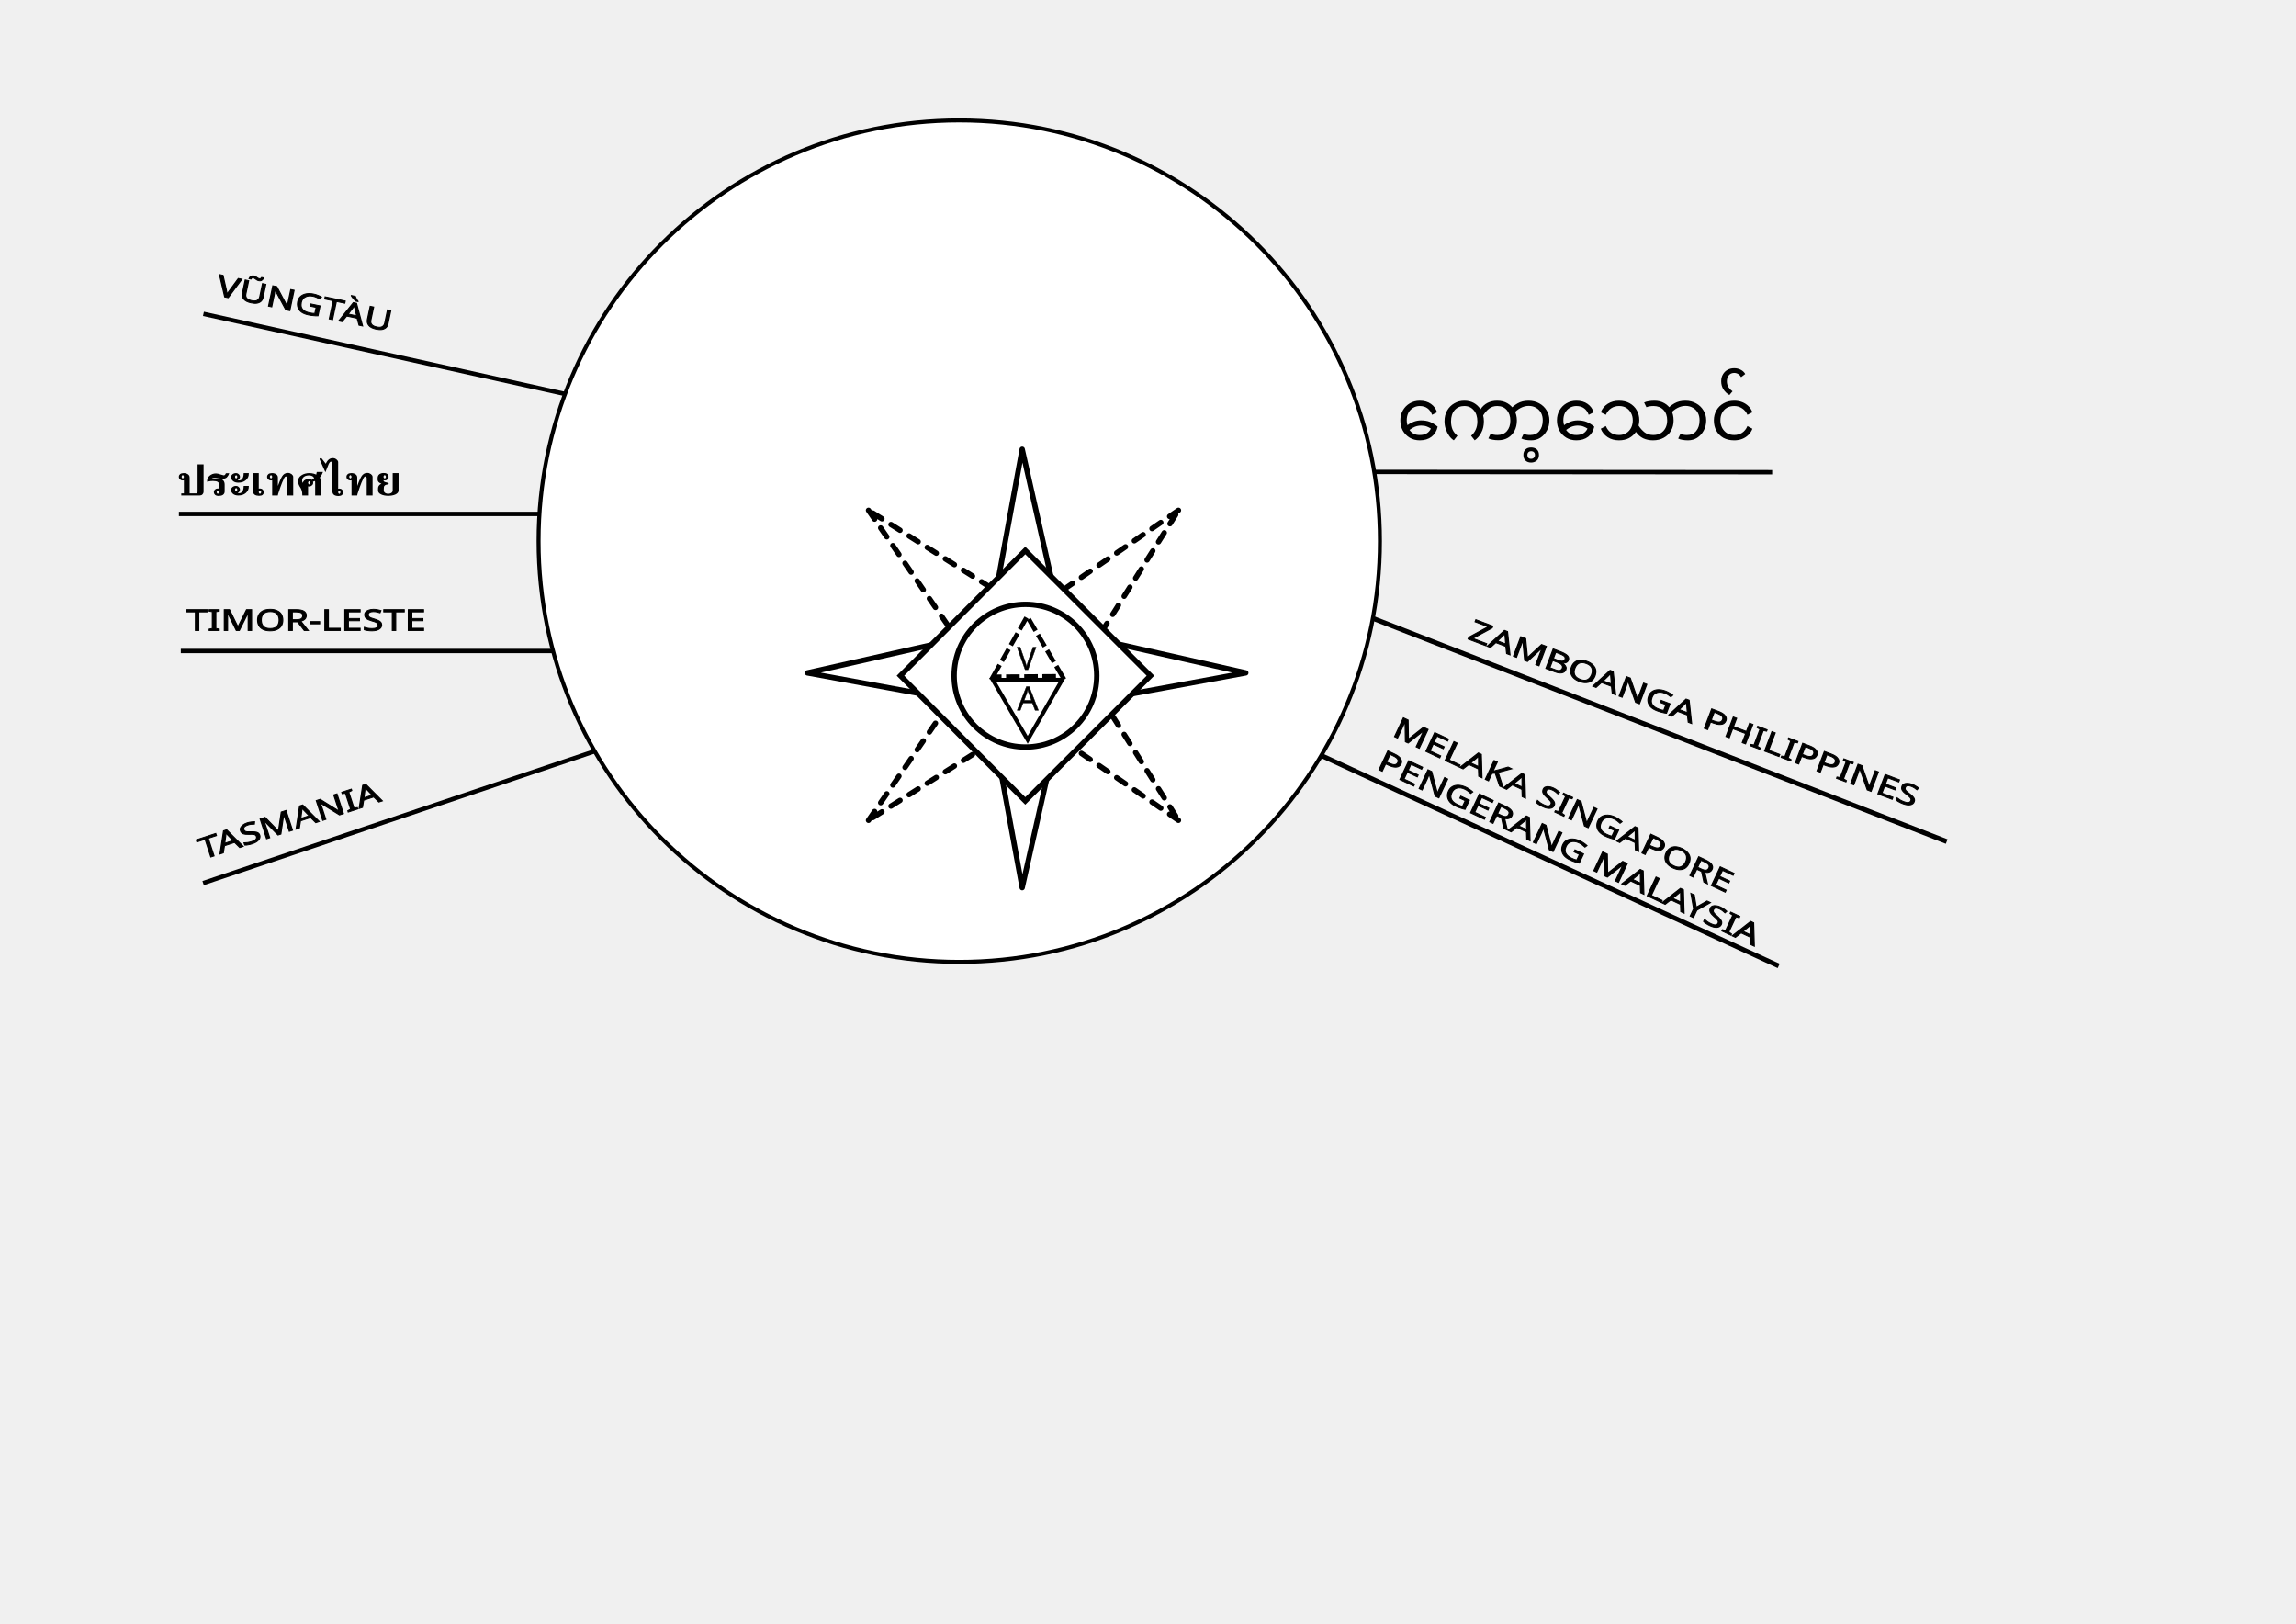
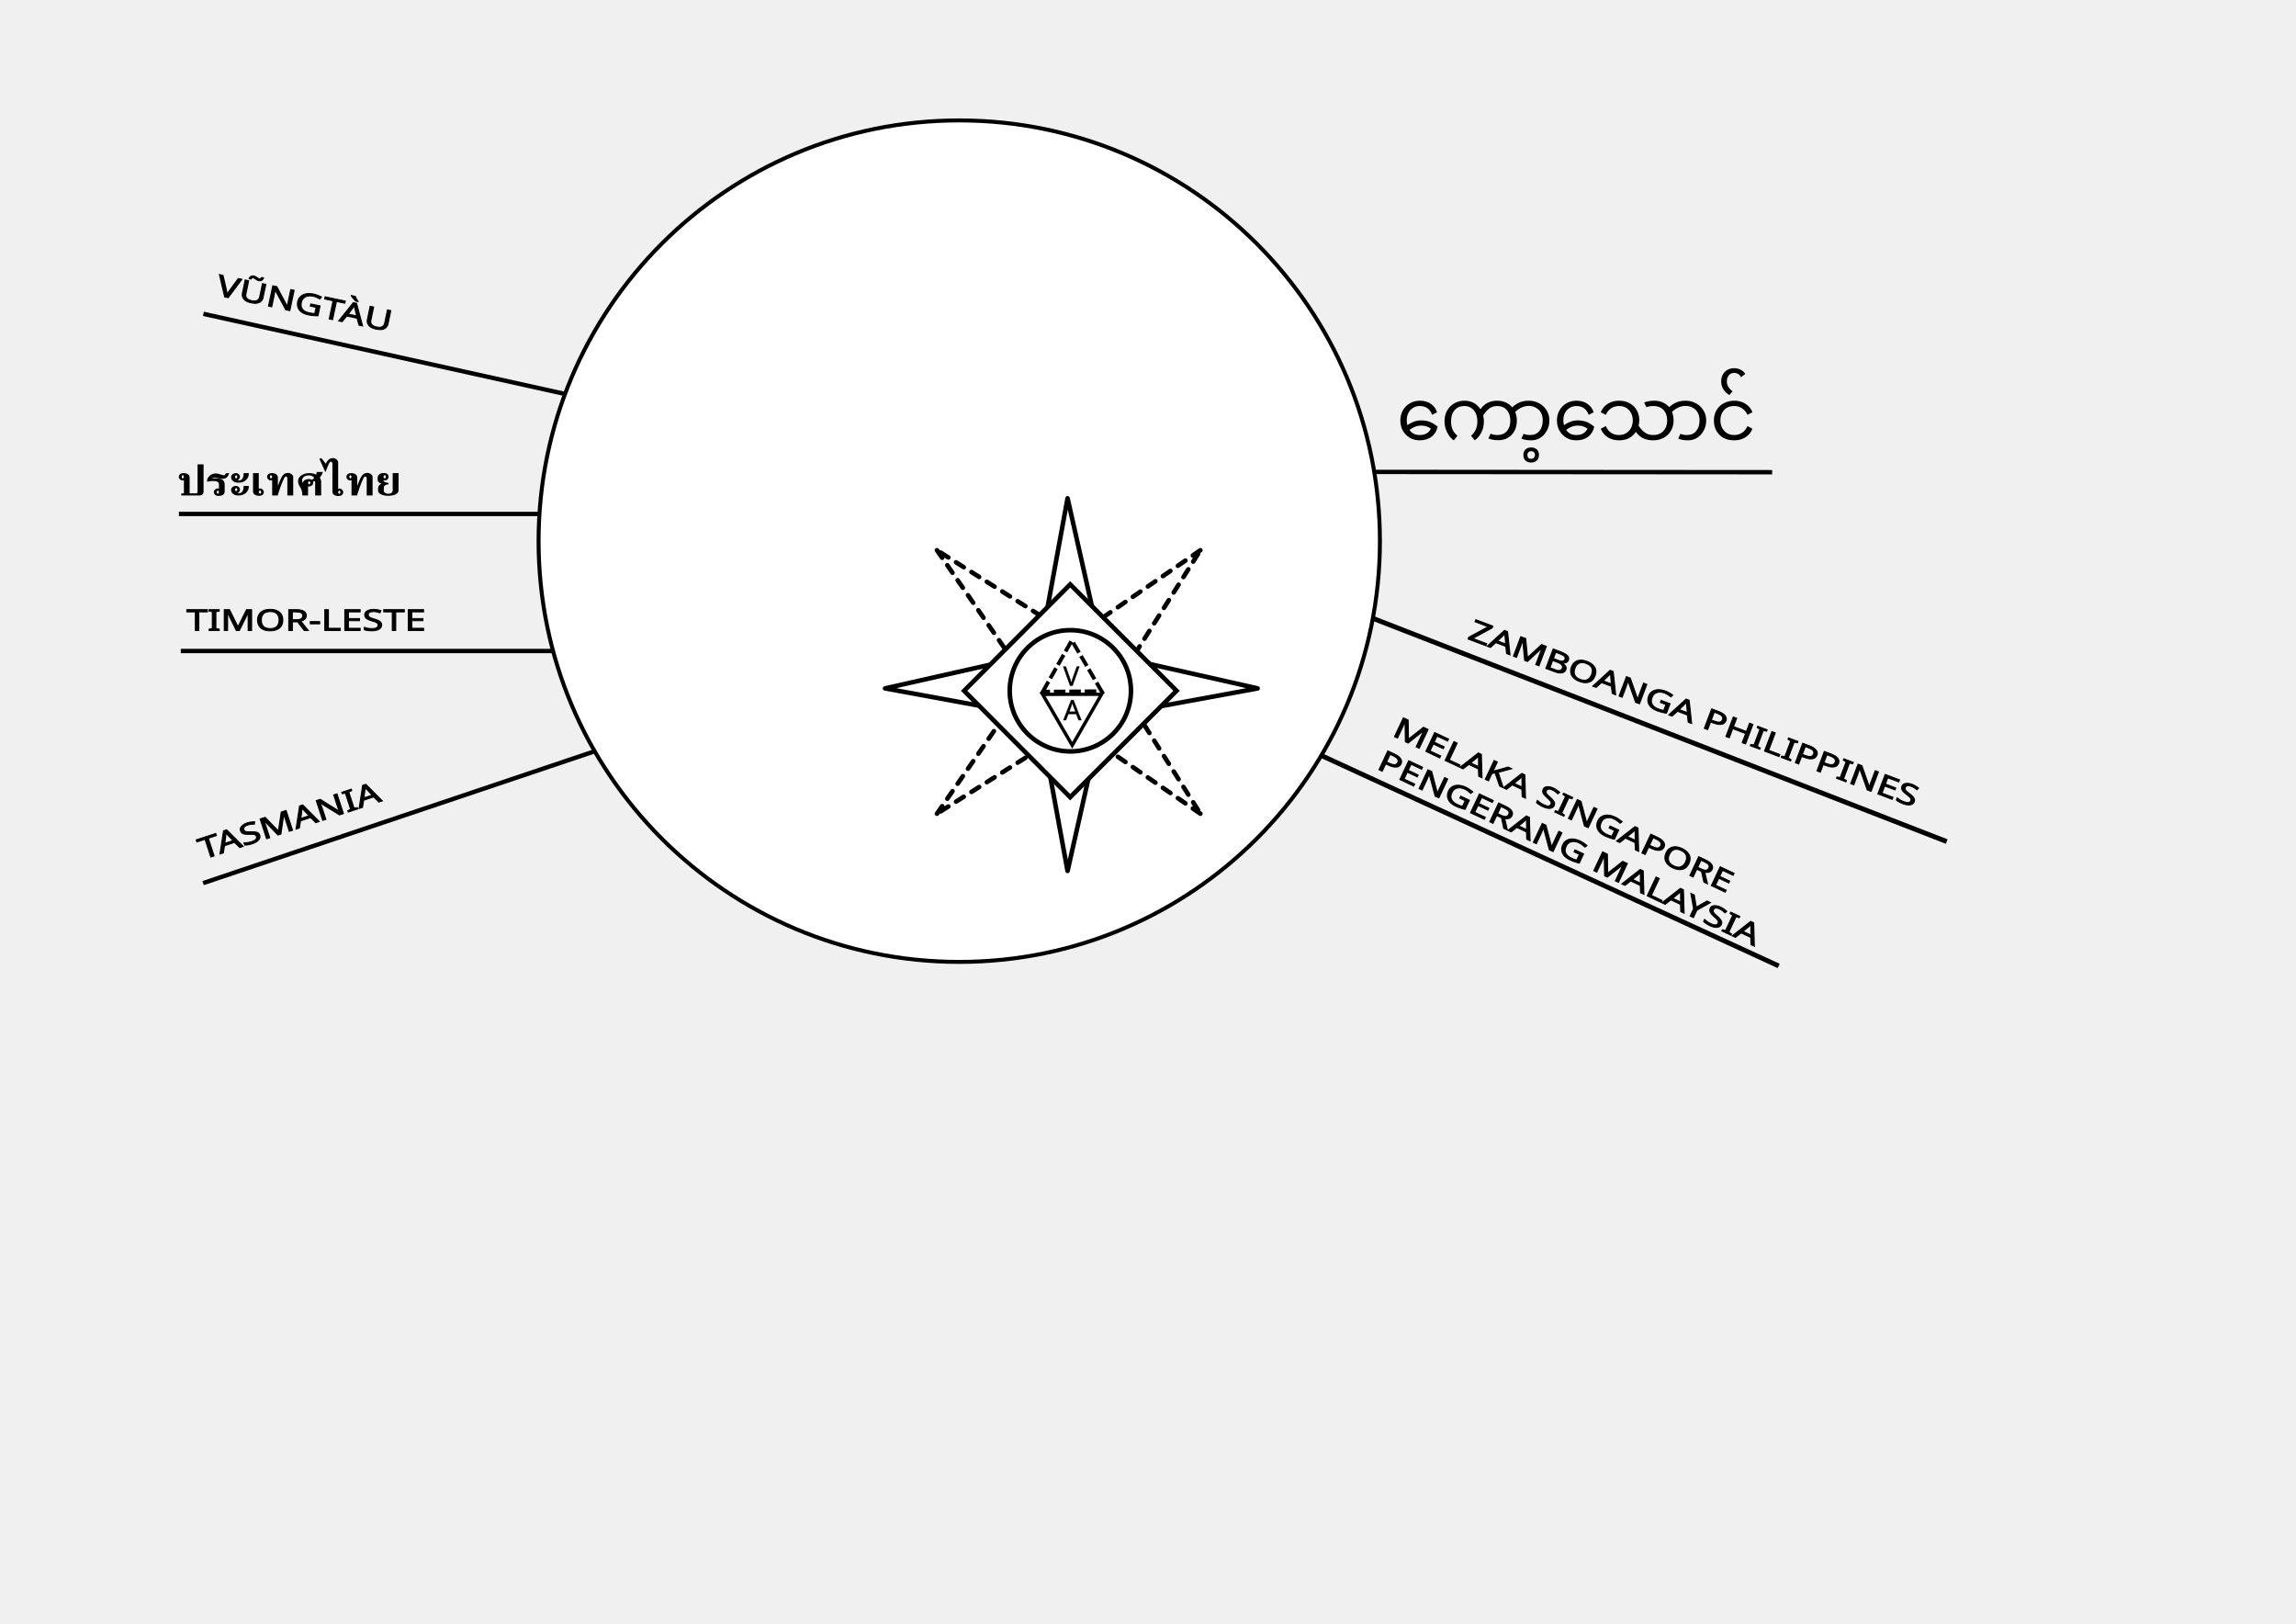
<svg xmlns="http://www.w3.org/2000/svg" width="297mm" height="210mm" viewBox="0 0 297 210" version="1.1" id="svg8">
  <defs id="defs2">
    <rect x="843.947" y="513.626" width="192.61" height="191.679" id="rect66" />
    <rect x="868.508" y="192.254" width="95.753" height="38.9" id="rect1" />
    <pattern id="EMFhbasepattern" patternUnits="userSpaceOnUse" width="6" height="6" x="0" y="0" />
    <pattern id="EMFhbasepattern-4" patternUnits="userSpaceOnUse" width="6" height="6" x="0" y="0" />
    <pattern id="EMFhbasepattern-6" patternUnits="userSpaceOnUse" width="6" height="6" x="0" y="0" />
    <pattern id="EMFhbasepattern-42" patternUnits="userSpaceOnUse" width="6" height="6" x="0" y="0" />
  </defs>
  <g id="layer1">
    <path id="path8" style="fill:none;stroke:#000000;stroke-width:0.744;stroke-linecap:round;stroke-linejoin:round;stroke-dasharray:2.976, 2.976;stroke-dashoffset:0;paint-order:markers fill stroke" d="m -34.09,94.487 a 84.2,84.2 0 0 1 -84.2,84.2 84.2,84.2 0 0 1 -84.2,-84.2 84.2,84.2 0 0 1 84.2,-84.2 84.2,84.2 0 0 1 84.2,84.2 z" />
    <rect style="fill:#f9f9f9;stroke:#333333;stroke-width:1.269;stroke-linecap:round;stroke-linejoin:round;stroke-miterlimit:4;stroke-dasharray:2.538, 2.538;stroke-dashoffset:0;paint-order:markers fill stroke" id="rect1501" width="897.219" height="378.068" x="54.99" y="986.555" ry="25.435" />
    <text xml:space="preserve" style="font-style:normal;font-weight:normal;font-size:1.481px;line-height:1.25;font-family:sans-serif;fill:#000000;fill-opacity:1;stroke:#000000;stroke-width:0.093;stroke-dasharray:none" x="283.088" y="94.942" id="text1979-6-1" transform="scale(1.166899,0.8569721)">
      <tspan id="tspan1977-6-0" x="283.088" y="94.942" style="stroke:#000000;stroke-width:0.093;stroke-dasharray:none" />
      <tspan x="283.088" y="100.031" style="font-size:5.029px;stroke:#000000;stroke-width:0.093;stroke-dasharray:none" id="tspan1981-4-0">KLTX:KBT</tspan>
      <tspan x="283.088" y="106.317" style="font-size:5.029px;stroke:#000000;stroke-width:0.093;stroke-dasharray:none" id="tspan24">KLC</tspan>
      <tspan x="283.088" y="112.604" style="font-size:5.029px;stroke:#000000;stroke-width:0.093;stroke-dasharray:none" id="tspan1">KLT</tspan>
      <tspan x="283.088" y="118.891" style="font-size:5.029px;stroke:#000000;stroke-width:0.093;stroke-dasharray:none" id="tspan23">KAST:KMT</tspan>
      <tspan x="283.088" y="125.178" style="font-size:5.029px;stroke:#000000;stroke-width:0.093;stroke-dasharray:none" id="tspan25">KEZ:MHWT</tspan>
    </text>
    <text xml:space="preserve" transform="scale(0.2645833)" id="text1" style="font-size:24px;font-family:sans-serif;-inkscape-font-specification:sans-serif;white-space:pre;shape-inside:url(#rect1);display:inline;fill:none;stroke:#000000;stroke-width:1.259;stroke-dasharray:none;stroke-dashoffset:0;paint-order:fill markers stroke" />
    <path id="path835-3-2-4" style="fill:#ffffff;stroke:#000000;stroke-width:0.763;stroke-linecap:round;stroke-linejoin:round;stroke-miterlimit:3.897;stroke-dasharray:1.526, 1.526;stroke-dashoffset:0;paint-order:markers fill stroke" d="m 252.062,-12.335 13.047,-17.812 13.047,-17.812 8.708,20.465 8.708,20.465 -21.755,-2.653 z" />
    <path style="fill:none;stroke:#000000;stroke-width:0.7;stroke-linecap:butt;stroke-linejoin:miter;stroke-miterlimit:5.5;stroke-dasharray:2.1, 0.7;stroke-dashoffset:0;stroke-opacity:1" d="m 263.252,-23.546 8.166,-11.274 12.688,4.507 -0.357,14.086 -12.896,4.185 z" id="path75" />
    <text xml:space="preserve" style="font-size:13.045px;fill:#000000;stroke:#000000;stroke-width:0.426;stroke-dasharray:none;stroke-dashoffset:0" x="261.292" y="62.992" id="text83" transform="matrix(0.9688208,-0.2962054,0.2886004,0.9439464,0,0)">
      <tspan id="tspan83" style="font-style:normal;font-variant:normal;font-weight:normal;font-stretch:normal;font-family:'Yu Gothic UI';-inkscape-font-specification:'Yu Gothic UI';fill:#000000;stroke:#000000;stroke-width:0.426;stroke-dasharray:none" x="261.292" y="62.992">C</tspan>
    </text>
    <text xml:space="preserve" style="font-style:normal;font-weight:normal;font-size:1.591px;line-height:1.25;font-family:sans-serif;fill:#ff0000;fill-opacity:1;stroke:#ff0000;stroke-width:0.1;stroke-dasharray:none" x="304.342" y="73.114" id="text15" transform="scale(1.086071,0.9207498)">
      <tspan id="tspan13" x="304.342" y="73.114" style="fill:#ff0000;stroke:#ff0000;stroke-width:0.1;stroke-dasharray:none" />
      <tspan x="304.342" y="78.58" style="font-size:5.403px;fill:#ff0000;stroke:#ff0000;stroke-width:0.1;stroke-dasharray:none" id="tspan14">AST^K</tspan>
      <tspan x="304.342" y="85.334" style="font-size:5.403px;fill:#ff0000;stroke:#ff0000;stroke-width:0.1;stroke-dasharray:none" id="tspan15">KRIT</tspan>
    </text>
    <path id="rect851-7-5" style="fill:none;fill-opacity:1;stroke:#000000;stroke-width:0.517;stroke-linecap:round;stroke-linejoin:round;stroke-miterlimit:3.897;stroke-dasharray:1.551, 1.551;stroke-dashoffset:0;paint-order:markers fill stroke" d="m 47.333,-195.331 h 165.677 c 31.315,0 56.526,35.004 56.526,78.483 v 13.876 c 0,43.48 -25.21,78.483 -56.526,78.483 H 47.333 c -31.315,0 -56.526,-35.004 -56.526,-78.483 v -13.876 c 0,-43.48 25.21,-78.483 56.526,-78.483 z" />
    <text xml:space="preserve" style="font-size:4.322px;line-height:1.25;font-family:sans-serif;letter-spacing:0px;fill:#000000;stroke:#000000;stroke-width:0.131;stroke-dasharray:none" x="30.705" y="36.115" id="text2" transform="matrix(1.11849,0.2355082,-0.1802609,0.8561066,0,0)">
      <tspan style="font-size:4.322px;fill:#000000;stroke:#000000;stroke-width:0.131;stroke-dasharray:none" x="30.705" y="36.115" id="tspan10">VŨNGTÀU</tspan>
    </text>
    <path style="fill:none;stroke:#000000;stroke-width:0.565;stroke-linecap:butt;stroke-linejoin:miter;stroke-dasharray:none;stroke-opacity:1" d="M 26.315,40.592 81.879,52.901" id="path12" />
    <path style="fill:none;stroke:#000000;stroke-width:0.565;stroke-linecap:butt;stroke-linejoin:miter;stroke-dasharray:none;stroke-opacity:1" d="M 23.142,66.471 H 77.057" id="path13" />
    <path style="fill:none;stroke:#000000;stroke-width:0.565;stroke-linecap:butt;stroke-linejoin:miter;stroke-dasharray:none;stroke-opacity:1" d="M 23.388,84.197 H 77.304" id="path14" />
    <path style="fill:none;stroke:#000000;stroke-width:0.565;stroke-linecap:butt;stroke-linejoin:miter;stroke-dasharray:none;stroke-opacity:1" d="M 26.274,114.217 77.372,97.014" id="path15" />
    <text xml:space="preserve" style="font-size:5.941px;line-height:1.25;font-family:sans-serif;letter-spacing:0px;fill:#000000;stroke:#000000;stroke-width:0.18;stroke-dasharray:none" x="20.044" y="73.154" id="text26" transform="scale(1.143016,0.8748786)">
      <tspan style="font-size:5.941px;fill:#000000;stroke:#000000;stroke-width:0.18;stroke-dasharray:none" x="20.044" y="73.154" id="tspan26">ประเทศไทย</tspan>
      <tspan style="font-size:5.941px;fill:#000000;stroke:#000000;stroke-width:0.18;stroke-dasharray:none" x="20.044" y="80.58" id="tspan68"> </tspan>
    </text>
    <text xml:space="preserve" style="font-size:4.322px;line-height:1.25;font-family:sans-serif;letter-spacing:0px;fill:#000000;stroke:#000000;stroke-width:0.131;stroke-dasharray:none" x="180.813" y="11.636" id="text34" transform="matrix(1.069204,0.4040893,-0.309295,0.818382,0,0)">
      <tspan style="font-size:4.322px;fill:#000000;stroke:#000000;stroke-width:0.131;stroke-dasharray:none" x="180.813" y="11.636" id="tspan32">ZAMBOANGA PHILIPPINES</tspan>
      <tspan style="font-size:4.322px;fill:#000000;stroke:#000000;stroke-width:0.131;stroke-dasharray:none" x="180.813" y="17.038" id="tspan34" />
    </text>
    <text xml:space="preserve" style="font-size:4.322px;line-height:1.25;font-family:sans-serif;letter-spacing:0px;fill:#000000;stroke:#000000;stroke-width:0.131;stroke-dasharray:none" x="177.873" y="5.427" id="text42" transform="matrix(1.034389,0.4863378,-0.3722491,0.7917343,0,0)">
      <tspan style="font-size:4.322px;fill:#000000;stroke:#000000;stroke-width:0.131;stroke-dasharray:none" x="177.873" y="5.427" id="tspan37" />
      <tspan style="font-size:4.322px;fill:#000000;stroke:#000000;stroke-width:0.131;stroke-dasharray:none" x="177.873" y="10.829" id="tspan42">MELAKA SINGAPORE</tspan>
      <tspan style="font-size:4.322px;fill:#000000;stroke:#000000;stroke-width:0.131;stroke-dasharray:none" x="177.873" y="16.231" id="tspan78">PENGERANG MALAYSIA</tspan>
    </text>
    <text xml:space="preserve" style="font-size:4.322px;line-height:1.25;font-family:sans-serif;letter-spacing:0px;fill:#000000;stroke:#000000;stroke-width:0.131;stroke-dasharray:none" x="21.1" y="93.215" id="text62" transform="scale(1.143016,0.8748786)">
      <tspan style="font-size:4.322px;fill:#000000;stroke:#000000;stroke-width:0.131;stroke-dasharray:none" x="21.1" y="93.215" id="tspan63">TIMOR-LESTE </tspan>
    </text>
    <text xml:space="preserve" style="font-size:4.322px;line-height:1.25;font-family:sans-serif;letter-spacing:0px;white-space:pre;inline-size:0;fill:#000000;stroke:#000000;stroke-width:0.131;stroke-dasharray:none" x="20.454" y="130.923" id="text65" transform="matrix(1.086427,-0.355192,0.2718685,0.8315649,-33.10656,5.105193)">
      <tspan style="font-size:4.322px;fill:#000000;stroke:#000000;stroke-width:0.131;stroke-dasharray:none" x="20.454" y="130.923" id="tspan64">
</tspan>
      <tspan style="font-size:4.322px;fill:#000000;stroke:#000000;stroke-width:0.131;stroke-dasharray:none" x="20.454" y="136.325" id="tspan65">TASMANIA </tspan>
    </text>
    <text xml:space="preserve" transform="scale(0.2645833)" id="text66" style="font-size:16px;line-height:1.25;font-family:sans-serif;letter-spacing:0px;white-space:pre;shape-inside:url(#rect66);display:inline" />
    <text xml:space="preserve" style="font-size:4.322px;line-height:1.25;font-family:sans-serif;letter-spacing:0px;fill:#000000;stroke:#000000;stroke-width:0.131;stroke-dasharray:none" x="-138.071" y="83.366" id="text67" transform="scale(1.143016,0.8748786)">
      <tspan style="font-size:4.322px;fill:#000000;stroke:#000000;stroke-width:0.131;stroke-dasharray:none" x="-138.071" y="83.366" id="tspan77"> </tspan>
    </text>
    <path style="fill:none;stroke:#000000;stroke-width:0.565;stroke-linecap:butt;stroke-linejoin:miter;stroke-dasharray:none;stroke-opacity:1" d="m 229.238,61.073 -53.916,-0.04" id="path74" />
    <text xml:space="preserve" style="font-size:4.322px;line-height:1.25;font-family:sans-serif;letter-spacing:0px;white-space:pre;inline-size:0;fill:#000000;stroke:#000000;stroke-width:0.131;stroke-dasharray:none" x="20.454" y="130.923" id="text76" transform="matrix(1.383442,0.00989151,-0.0100923,1.411518,178.2173,-101.094)">
      <tspan style="font-size:4.322px;fill:#000000;stroke:#000000;stroke-width:0.131;stroke-dasharray:none" x="20.454" y="130.923" id="tspan75">
</tspan>
    </text>
    <path style="fill:none;stroke:#000000;stroke-width:0.618;stroke-linecap:butt;stroke-linejoin:miter;stroke-dasharray:none;stroke-opacity:1" d="M 230.081,124.928 165.371,95.161" id="path78" />
    <path style="fill:none;stroke:#000000;stroke-width:0.624;stroke-linecap:butt;stroke-linejoin:miter;stroke-dasharray:none;stroke-opacity:1" d="M 173.18,78.257 251.815,108.842" id="path79" />
    <text xml:space="preserve" style="font-size:9.221px;line-height:1.25;font-family:sans-serif;letter-spacing:0px;stroke-width:0.576" x="180.657" y="56.858" id="text79">
      <tspan id="tspan79" style="stroke-width:0.576" x="180.657" y="56.858">ကော့သောင်</tspan>
    </text>
    <path id="path1831" style="fill:#ffffff;stroke:#000000;stroke-width:0.514;stroke-linecap:round;stroke-linejoin:round;stroke-dasharray:none;paint-order:markers fill stroke" d="M 178.5,69.991 A 54.416,54.416 0 0 1 124.084,124.407 54.416,54.416 0 0 1 69.668,69.991 54.416,54.416 0 0 1 124.084,15.574 54.416,54.416 0 0 1 178.5,69.991 Z" />
-     <g id="g1" transform="matrix(1.38661,0,0,1.38661,-36.83247,-11.40531)">
+     <g id="g1" transform="matrix(1.178436,0,0,1.178436,-5.580177,5.378989)">
      <path id="path2" style="fill:none;stroke:#000000;stroke-width:0.5;stroke-linecap:round;stroke-linejoin:round;stroke-miterlimit:4;stroke-dasharray:none;stroke-dashoffset:0;stroke-opacity:1;paint-order:markers fill stroke" d="m 121.921,50.128 -1.857,10.117 -1.857,10.117 4.128,-0.044 4.128,-0.044 -2.27,-10.073 z" />
      <path id="path3" style="fill:none;stroke:#000000;stroke-width:0.5;stroke-linecap:round;stroke-linejoin:round;stroke-miterlimit:4;stroke-dasharray:none;stroke-dashoffset:0;stroke-opacity:1;paint-order:markers fill stroke" d="m 121.921,91.02 -1.857,-10.117 -1.857,-10.117 4.128,0.044 4.128,0.044 -2.27,10.073 z" />
      <path id="path299" style="fill:none;stroke:#000000;stroke-width:0.5;stroke-linecap:round;stroke-linejoin:round;stroke-miterlimit:4;stroke-dasharray:none;stroke-dashoffset:0;stroke-opacity:1;paint-order:markers fill stroke" d="m 101.888,70.987 10.117,1.857 10.117,1.857 -0.044,-4.128 -0.044,-4.128 -10.073,2.27 z" />
      <path id="path1" style="fill:none;stroke:#000000;stroke-width:0.5;stroke-linecap:round;stroke-linejoin:round;stroke-miterlimit:4;stroke-dasharray:none;stroke-dashoffset:0;stroke-opacity:1;paint-order:markers fill stroke" d="m 142.78,70.987 -10.117,1.857 -10.117,1.857 0.044,-4.128 0.044,-4.128 10.073,2.27 z" />
      <path id="path4" style="fill:none;stroke:#000000;stroke-width:0.5;stroke-linecap:round;stroke-linejoin:round;stroke-miterlimit:4;stroke-dasharray:1, 1;stroke-dashoffset:0;stroke-opacity:1;paint-order:markers fill stroke" d="m 136.499,55.825 -8.467,5.841 -8.467,5.841 2.95,2.887 2.95,2.887 5.517,-8.728 z" />
      <path id="path5" style="fill:none;stroke:#000000;stroke-width:0.5;stroke-linecap:round;stroke-linejoin:round;stroke-miterlimit:4;stroke-dasharray:1, 1;stroke-dashoffset:0;stroke-opacity:1;paint-order:markers fill stroke" d="m 107.585,84.739 5.841,-8.467 5.841,-8.467 2.887,2.95 2.887,2.95 -8.728,5.517 z" />
      <path id="path6" style="fill:none;stroke:#000000;stroke-width:0.5;stroke-linecap:round;stroke-linejoin:round;stroke-miterlimit:4;stroke-dasharray:1, 1;stroke-dashoffset:0;stroke-opacity:1;paint-order:markers fill stroke" d="m 107.585,55.825 5.841,8.467 5.841,8.467 2.887,-2.95 2.887,-2.95 -8.728,-5.517 z" />
      <path id="path7" style="fill:none;stroke:#000000;stroke-width:0.5;stroke-linecap:round;stroke-linejoin:round;stroke-miterlimit:4;stroke-dasharray:1, 1;stroke-dashoffset:0;stroke-opacity:1;paint-order:markers fill stroke" d="m 136.499,84.739 -8.467,-5.841 -8.467,-5.841 2.95,-2.887 2.95,-2.887 5.517,8.728 z" />
      <path style="fill:#ffffff;stroke:#000000;stroke-width:0.5;stroke-linecap:butt;stroke-linejoin:miter;stroke-miterlimit:5.5;stroke-dasharray:none;stroke-opacity:1" d="m 110.564,71.25 11.645,-11.678 11.678,11.678 -11.678,11.678 z" id="path35" />
      <circle cy="71.25" cx="122.226" id="circle1025" style="fill:#ffffff;fill-opacity:1;stroke:#000000;stroke-width:0.5;stroke-miterlimit:5.5;stroke-dasharray:none;stroke-dashoffset:0;stroke-opacity:1" r="6.654" />
      <text id="text1279" y="70.691" x="121.449" style="font-size:2.932px;line-height:1.25;font-family:sans-serif;fill:#000000;stroke:#000000;stroke-width:0.038;stroke-dasharray:none;stroke-opacity:1" xml:space="preserve">
        <tspan style="font-size:2.932px;fill:#000000;stroke:#000000;stroke-width:0.038;stroke-dasharray:none;stroke-opacity:1" y="70.691" x="121.449" id="tspan1277">V</tspan>
      </text>
      <path style="fill:none;stroke:#000000;stroke-width:0.368;stroke-linecap:butt;stroke-linejoin:miter;stroke-miterlimit:5.5;stroke-dasharray:none;stroke-opacity:1" d="m 122.434,77.234 -3.256,-5.596 6.474,-0.006 z" id="path16757" />
      <path style="fill:none;stroke:#000000;stroke-width:0.423;stroke-linecap:butt;stroke-linejoin:miter;stroke-miterlimit:5.5;stroke-dasharray:1.269, 0.423;stroke-dashoffset:0;stroke-opacity:1" d="m 119.197,71.35 3.189,-5.635 3.272,5.587 z" id="path16759" />
      <text id="text8" y="74.474" x="121.462" style="font-size:3.074px;line-height:1.25;font-family:sans-serif;fill:#000000;stroke:#000000;stroke-width:0.04;stroke-dasharray:none;stroke-opacity:1" xml:space="preserve">
        <tspan style="font-size:3.074px;fill:#000000;stroke:#000000;stroke-width:0.04;stroke-dasharray:none;stroke-opacity:1" y="74.474" x="121.462" id="tspan8">A</tspan>
      </text>
    </g>
  </g>
</svg>
